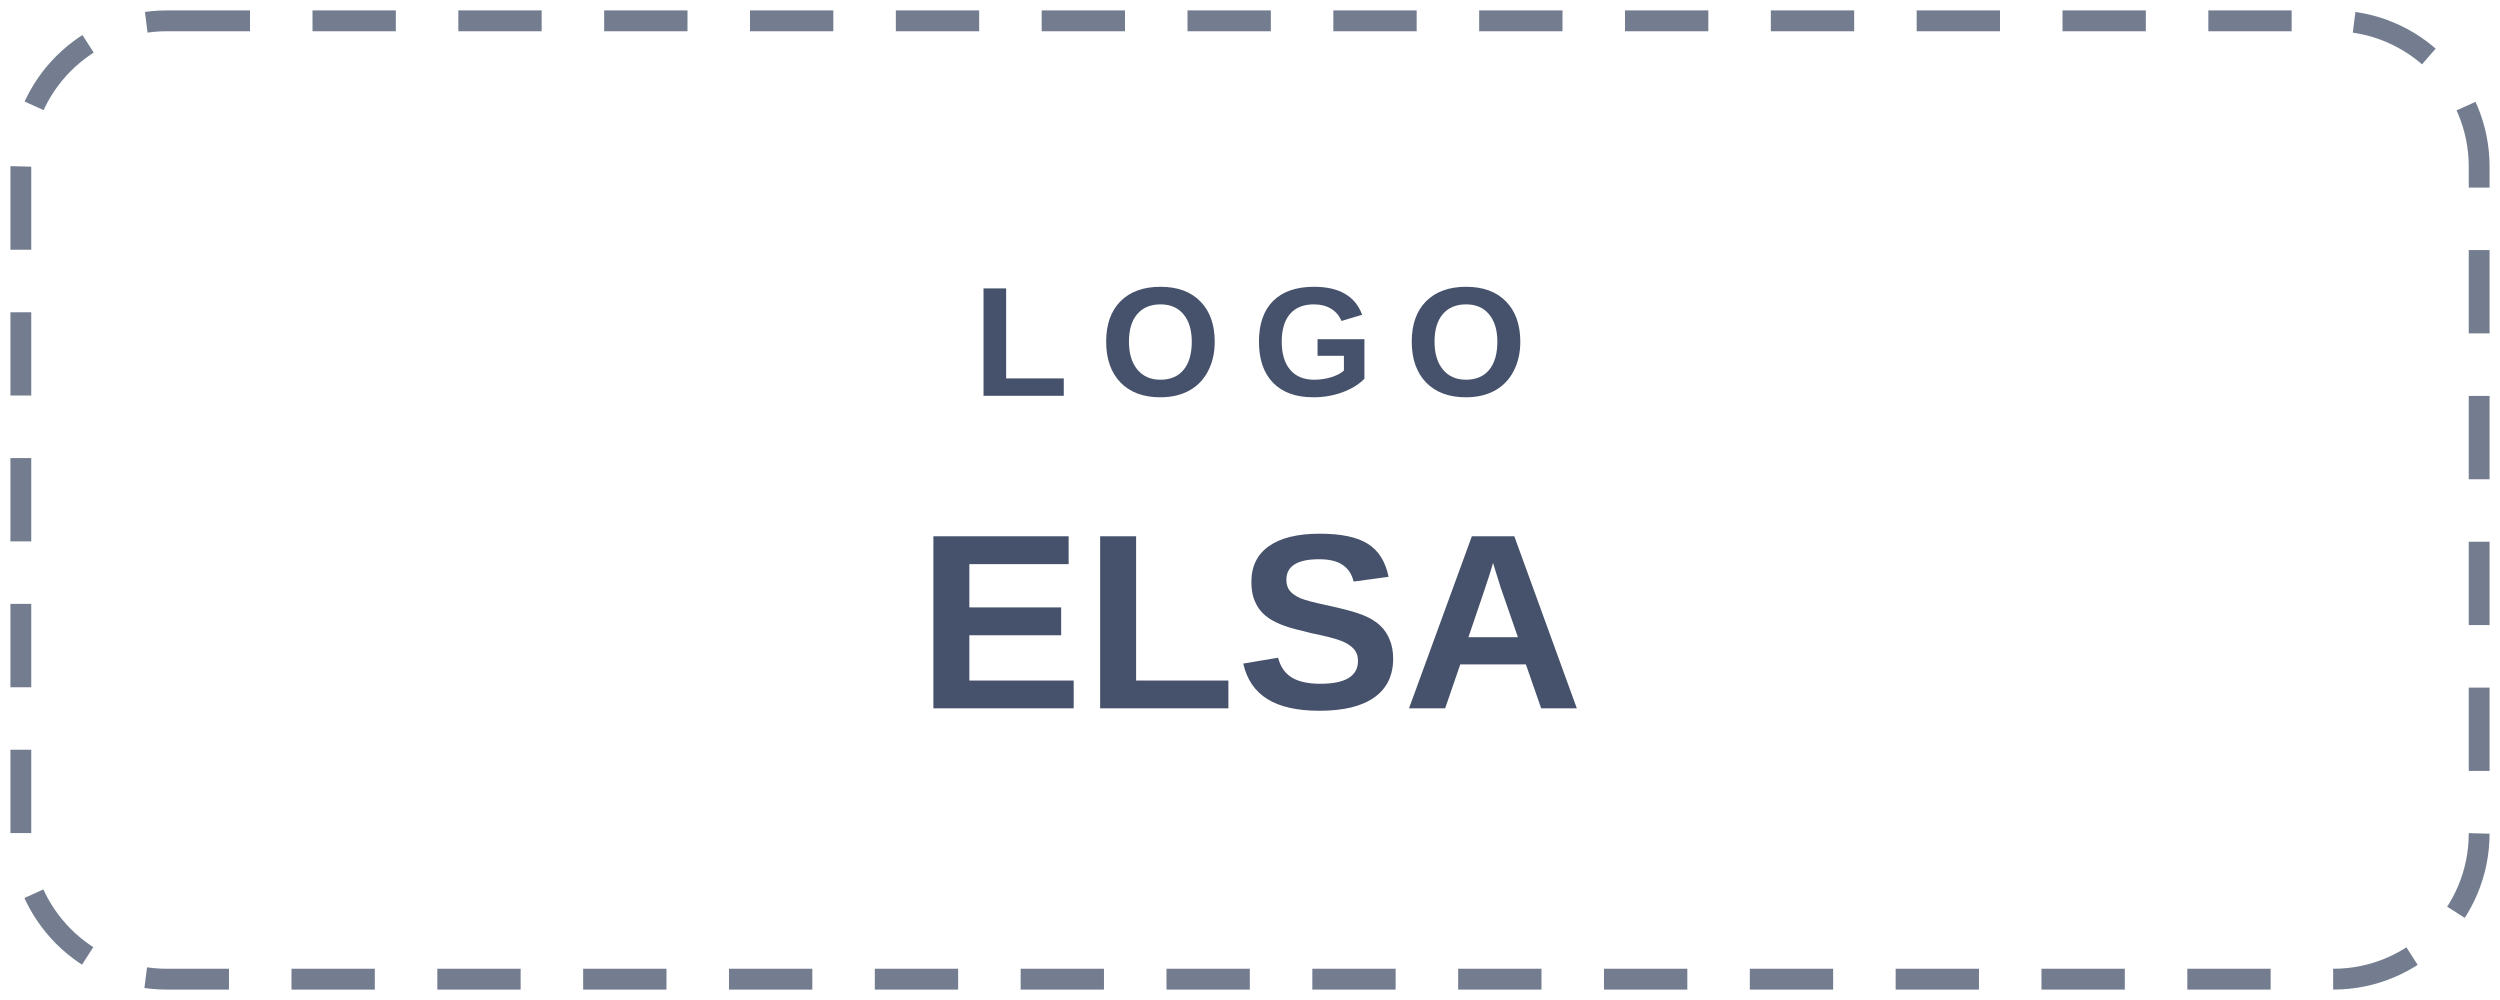
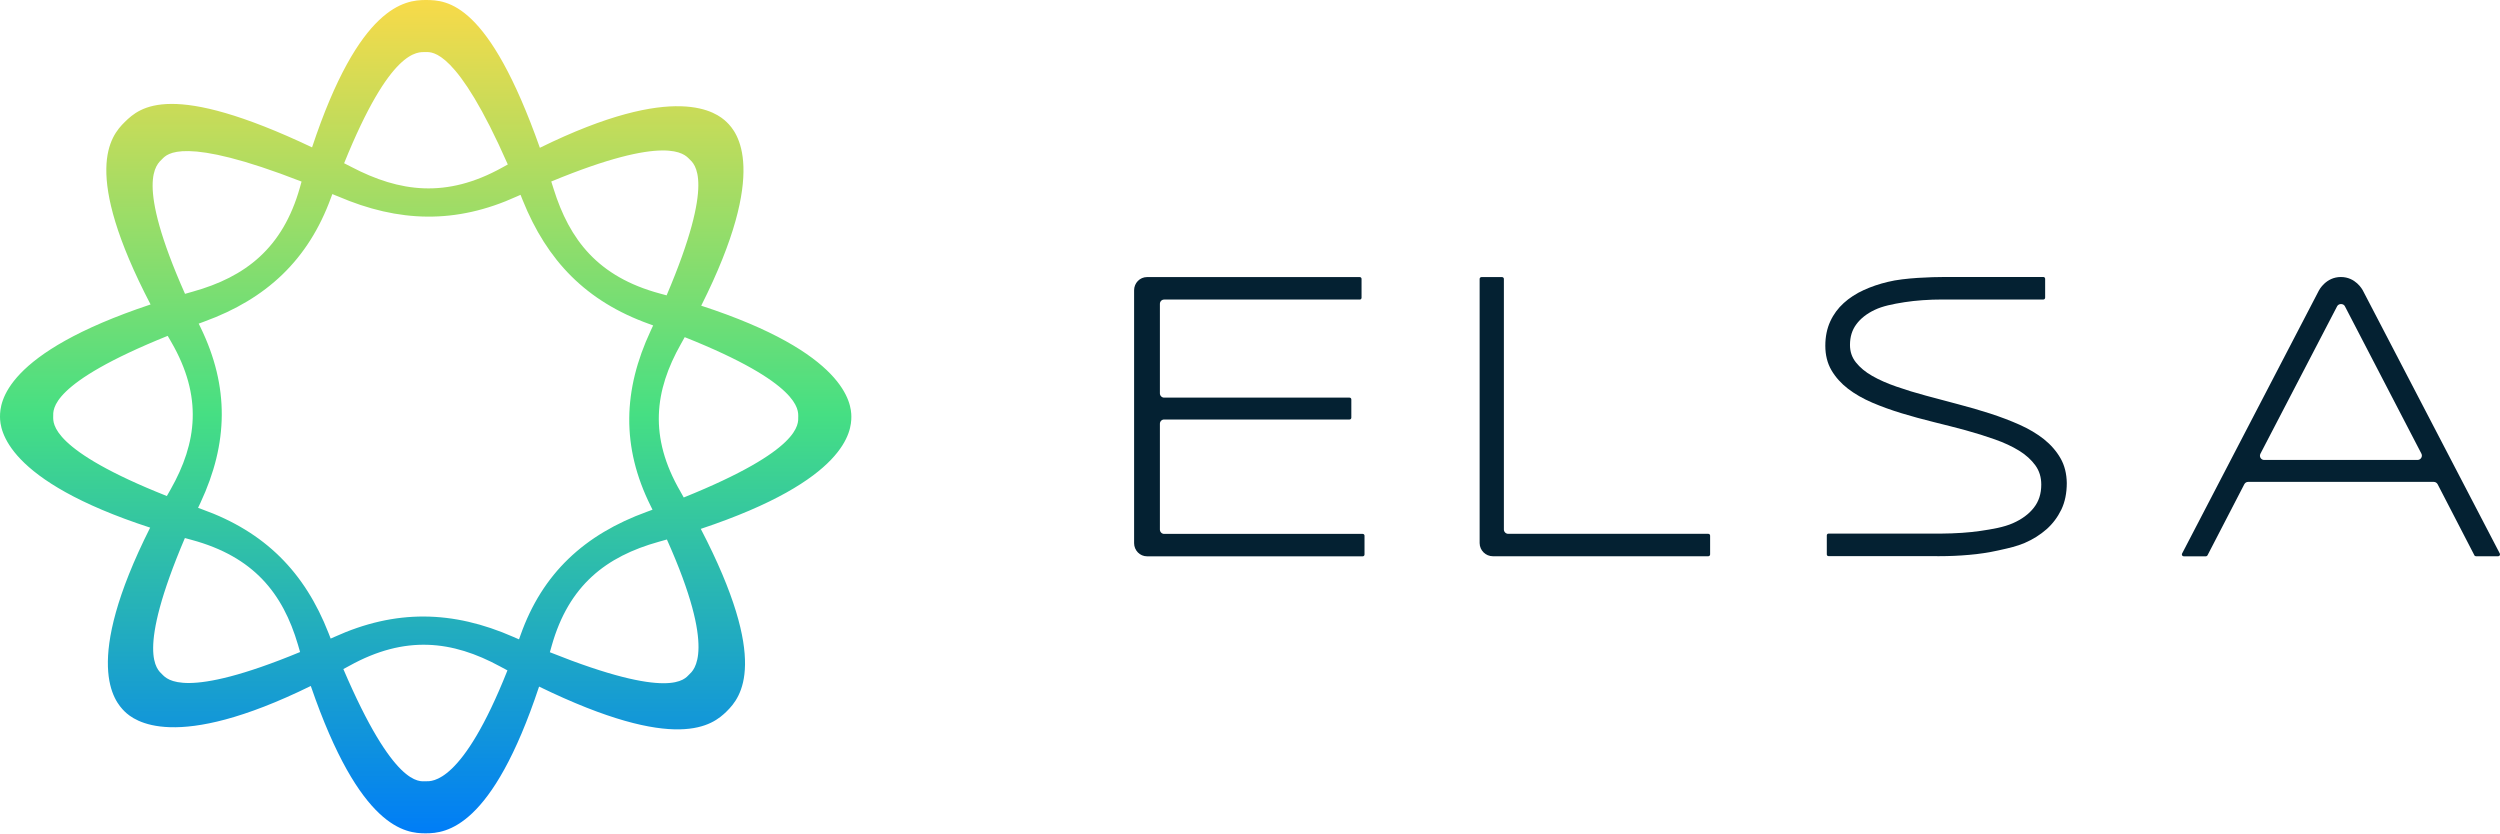
- <svg xmlns="http://www.w3.org/2000/svg" viewBox="0 0 240 96" role="img" aria-label="LOGO ELSA">
-   <rect x="2" y="2" width="236" height="92" rx="14" fill="none" stroke="#46526B" stroke-width="2" stroke-dasharray="8 6" opacity=".75" />
-   <text x="120" y="38" text-anchor="middle" font-family="Segoe UI, Arial, sans-serif" font-size="15" font-weight="700" letter-spacing="3" fill="#46526B">LOGO</text>
-   <text x="120" y="68" text-anchor="middle" font-family="Segoe UI, Arial, sans-serif" font-size="24" font-weight="700" fill="#46526B">ELSA</text>
+ <svg xmlns="http://www.w3.org/2000/svg" width="150" height="50" viewBox="0 0 150 50" fill="none">
+   <path d="M25.543 0C24.308 0 21.552 0.314 18.724 8.842C10.264 4.829 8.409 6.409 7.483 7.324C6.616 8.172 4.891 10.307 9.034 18.268C0.241 21.198 0 24.156 0 25C0 25.786 0.326 28.831 9.009 31.658C4.904 39.825 6.87 42.085 7.474 42.684C8.041 43.239 10.476 45.167 18.648 41.158C21.603 49.764 24.355 50 25.539 50C26.773 50 29.525 49.685 32.345 41.195C40.648 45.237 42.766 43.5 43.599 42.684C44.465 41.832 46.19 39.701 42.047 31.732C50.84 28.803 51.081 25.844 51.081 25C51.081 24.214 50.756 21.169 42.073 18.342C46.178 10.179 44.212 7.915 43.599 7.324C43.028 6.769 40.589 4.837 32.392 8.867C29.314 0.161 26.858 0 25.543 0ZM9.74 9.533C10.015 9.264 10.941 8.102 18.094 10.895C18.06 11.015 18.022 11.13 17.992 11.259C16.965 14.892 14.725 16.617 11.567 17.498C11.406 17.544 11.254 17.585 11.101 17.631C8.079 10.824 9.394 9.877 9.74 9.533ZM31.009 11.788C31.085 11.751 31.157 11.718 31.233 11.689C31.28 11.797 31.318 11.9 31.36 12.008C32.823 15.645 35.165 18.082 38.953 19.439C39.037 19.472 39.113 19.497 39.189 19.526C39.139 19.633 39.092 19.733 39.041 19.844C37.38 23.403 37.274 26.808 39.041 30.358C39.08 30.433 39.113 30.507 39.151 30.582C39.041 30.627 38.927 30.665 38.817 30.706C35.08 32.063 32.539 34.393 31.225 38.125C31.199 38.208 31.166 38.282 31.14 38.361C31.03 38.311 30.924 38.266 30.806 38.216C27.158 36.614 23.725 36.553 20.064 38.216C19.988 38.253 19.912 38.286 19.84 38.315C19.793 38.208 19.755 38.104 19.713 37.988C18.288 34.339 15.908 31.914 12.12 30.557C12.036 30.524 11.96 30.499 11.884 30.47C11.93 30.363 11.981 30.263 12.032 30.156C13.693 26.597 13.769 23.212 12.032 19.642C11.994 19.567 11.96 19.493 11.922 19.418C12.032 19.373 12.146 19.335 12.256 19.294C15.997 17.933 18.5 15.587 19.857 11.867C19.882 11.793 19.916 11.718 19.941 11.643C20.051 11.689 20.157 11.739 20.275 11.78C23.928 13.352 27.352 13.452 31.009 11.788ZM3.192 25C3.192 24.561 2.964 23.014 10.062 20.151C10.133 20.271 10.201 20.395 10.273 20.515C12.171 23.792 11.825 26.564 10.235 29.369C10.159 29.502 10.087 29.63 10.011 29.762C3.035 26.994 3.192 25.401 3.192 25ZM9.74 40.471C9.419 40.156 8.142 39.221 11.093 32.282C11.228 32.32 11.359 32.357 11.503 32.394C15.215 33.4 16.969 35.593 17.878 38.683C17.925 38.832 17.967 38.977 18.005 39.122C11.068 41.993 10.028 40.756 9.74 40.471ZM25.543 46.876C25.167 46.876 23.64 47.253 20.601 40.144C20.715 40.082 20.838 40.012 20.96 39.95C24.308 38.092 27.141 38.431 30.007 39.987C30.155 40.069 30.299 40.148 30.447 40.223C27.729 47.071 25.906 46.876 25.543 46.876ZM41.35 40.471C41.083 40.731 40.272 42.051 32.992 39.134C33.03 39.01 33.068 38.878 33.102 38.745C34.129 35.112 36.37 33.387 39.528 32.506C39.693 32.46 39.853 32.411 40.014 32.369C43.028 39.101 41.612 40.218 41.35 40.471ZM47.894 25C47.894 25.439 48.122 26.986 41.024 29.849C40.952 29.729 40.889 29.613 40.821 29.485C38.923 26.208 39.27 23.436 40.859 20.631C40.935 20.494 41.011 20.362 41.083 20.229C48.055 23.006 47.894 24.603 47.894 25ZM41.35 9.533C41.671 9.848 42.948 10.783 39.997 17.722C39.862 17.684 39.73 17.647 39.587 17.61C35.875 16.605 34.171 14.391 33.212 11.321C33.165 11.176 33.123 11.035 33.076 10.89C40.022 8.015 41.062 9.252 41.35 9.533ZM30.468 9.868C30.358 9.93 30.244 9.988 30.13 10.055C26.782 11.912 23.974 11.528 21.083 10.017C20.935 9.943 20.795 9.868 20.647 9.794C23.438 2.888 25.052 3.124 25.547 3.124C25.928 3.124 27.42 2.938 30.468 9.868Z" fill="url(#paint0_linear)" />
+   <path fill-rule="evenodd" clip-rule="evenodd" d="M68.046 32.589C68.046 33.023 68.393 33.379 68.82 33.379H81.765C81.824 33.379 81.871 33.329 81.871 33.271V32.142C81.871 32.084 81.824 32.034 81.765 32.034H69.847C69.708 32.034 69.594 31.918 69.594 31.773V25.426C69.594 25.281 69.708 25.17 69.847 25.17H80.974C81.034 25.17 81.08 25.12 81.08 25.062V23.965C81.08 23.908 81.034 23.858 80.974 23.858H69.847C69.708 23.858 69.594 23.742 69.594 23.601V18.231C69.594 18.086 69.708 17.974 69.847 17.974H81.587C81.647 17.974 81.693 17.924 81.693 17.866V16.733C81.693 16.675 81.647 16.625 81.587 16.625H68.82C68.393 16.625 68.046 16.981 68.046 17.416V32.589Z" fill="#042132" />
+   <path fill-rule="evenodd" clip-rule="evenodd" d="M89.577 33.375H102.497C102.556 33.375 102.607 33.325 102.607 33.267V32.138C102.607 32.075 102.556 32.03 102.497 32.03H90.495C90.351 32.03 90.233 31.914 90.233 31.769V16.733C90.233 16.675 90.182 16.625 90.123 16.625H88.888C88.829 16.625 88.778 16.675 88.778 16.733V32.589C88.783 33.023 89.138 33.375 89.577 33.375Z" fill="#042132" />
+   <path fill-rule="evenodd" clip-rule="evenodd" d="M135.628 27.218L140.232 18.367C140.283 18.276 140.384 18.243 140.46 18.243C140.541 18.243 140.642 18.276 140.689 18.367L145.284 27.218C145.326 27.296 145.322 27.396 145.275 27.47C145.229 27.549 145.144 27.598 145.051 27.598H135.852C135.763 27.598 135.679 27.553 135.632 27.474C135.586 27.396 135.586 27.3 135.628 27.218ZM134.884 28.914H146.028C146.125 28.914 146.21 28.968 146.256 29.051L148.463 33.317C148.48 33.354 148.518 33.375 148.56 33.375H149.892C149.93 33.375 149.964 33.354 149.985 33.321C150.002 33.288 150.006 33.246 149.989 33.213L141.775 17.436C141.733 17.354 141.327 16.621 140.452 16.621C139.56 16.621 139.15 17.399 139.133 17.432L130.923 33.217C130.906 33.251 130.906 33.292 130.927 33.325C130.948 33.358 130.982 33.379 131.02 33.379H132.352C132.394 33.379 132.428 33.358 132.449 33.321L134.656 29.059C134.702 28.968 134.787 28.914 134.884 28.914Z" fill="#042132" />
+   <path fill-rule="evenodd" clip-rule="evenodd" d="M123.63 27.495C123.385 27.069 123.051 26.684 122.637 26.353C122.223 26.026 121.732 25.732 121.174 25.484C120.62 25.236 120.024 25.012 119.403 24.81C118.781 24.611 118.135 24.421 117.475 24.251C116.816 24.077 116.173 23.908 115.552 23.738C114.947 23.577 114.355 23.395 113.784 23.196C113.235 23.006 112.744 22.79 112.334 22.555C111.924 22.323 111.599 22.05 111.358 21.748C111.117 21.446 110.999 21.102 110.999 20.697C110.999 20.213 111.121 19.807 111.379 19.46C111.633 19.112 112.005 18.818 112.487 18.591C112.956 18.367 113.539 18.247 114.271 18.131C114.943 18.028 115.716 17.97 116.57 17.97H122.607C122.633 17.97 122.658 17.958 122.679 17.937C122.696 17.916 122.709 17.891 122.709 17.862V16.729C122.709 16.671 122.662 16.621 122.612 16.621H122.514H116.579C115.987 16.621 114.258 16.663 113.281 16.911C112.766 17.031 112.271 17.2 111.819 17.407C111.362 17.614 110.96 17.879 110.622 18.185C110.284 18.491 110.009 18.86 109.815 19.286C109.62 19.708 109.519 20.2 109.519 20.746C109.519 21.301 109.641 21.793 109.887 22.215C110.132 22.633 110.466 23.006 110.88 23.324C111.29 23.639 111.781 23.92 112.339 24.16C112.892 24.396 113.489 24.611 114.102 24.797C114.715 24.983 115.361 25.161 116.021 25.323C116.68 25.484 117.323 25.65 117.936 25.815C118.557 25.985 119.149 26.171 119.695 26.365C120.248 26.56 120.735 26.787 121.145 27.04C121.555 27.292 121.88 27.59 122.121 27.921C122.362 28.256 122.476 28.633 122.476 29.076C122.476 29.63 122.328 30.085 122.028 30.466C121.732 30.846 121.309 31.157 120.773 31.393C120.219 31.637 119.542 31.748 118.845 31.852C118.164 31.955 117.369 32.009 116.414 32.017H109.705C109.65 32.017 109.608 32.067 109.608 32.125V33.259C109.608 33.321 109.65 33.366 109.705 33.366L116.367 33.37C116.947 33.37 117.547 33.346 118.143 33.292C118.743 33.242 119.331 33.151 119.893 33.027L120.02 32.998C120.532 32.886 121.018 32.775 121.483 32.576C121.982 32.361 122.417 32.084 122.789 31.757C123.161 31.43 123.457 31.033 123.677 30.582C123.897 30.127 124.007 29.589 124.007 28.98C123.998 28.422 123.876 27.921 123.63 27.495Z" fill="#042132" />
+   <defs>
+     <linearGradient id="paint0_linear" x1="25.541" y1="50" x2="25.541" y2="0" gradientUnits="userSpaceOnUse">
+       <stop stop-color="#007DF7" />
+       <stop offset="0.503" stop-color="#46DF83" />
+       <stop offset="1" stop-color="#F8DA49" />
+     </linearGradient>
+   </defs>
</svg>
